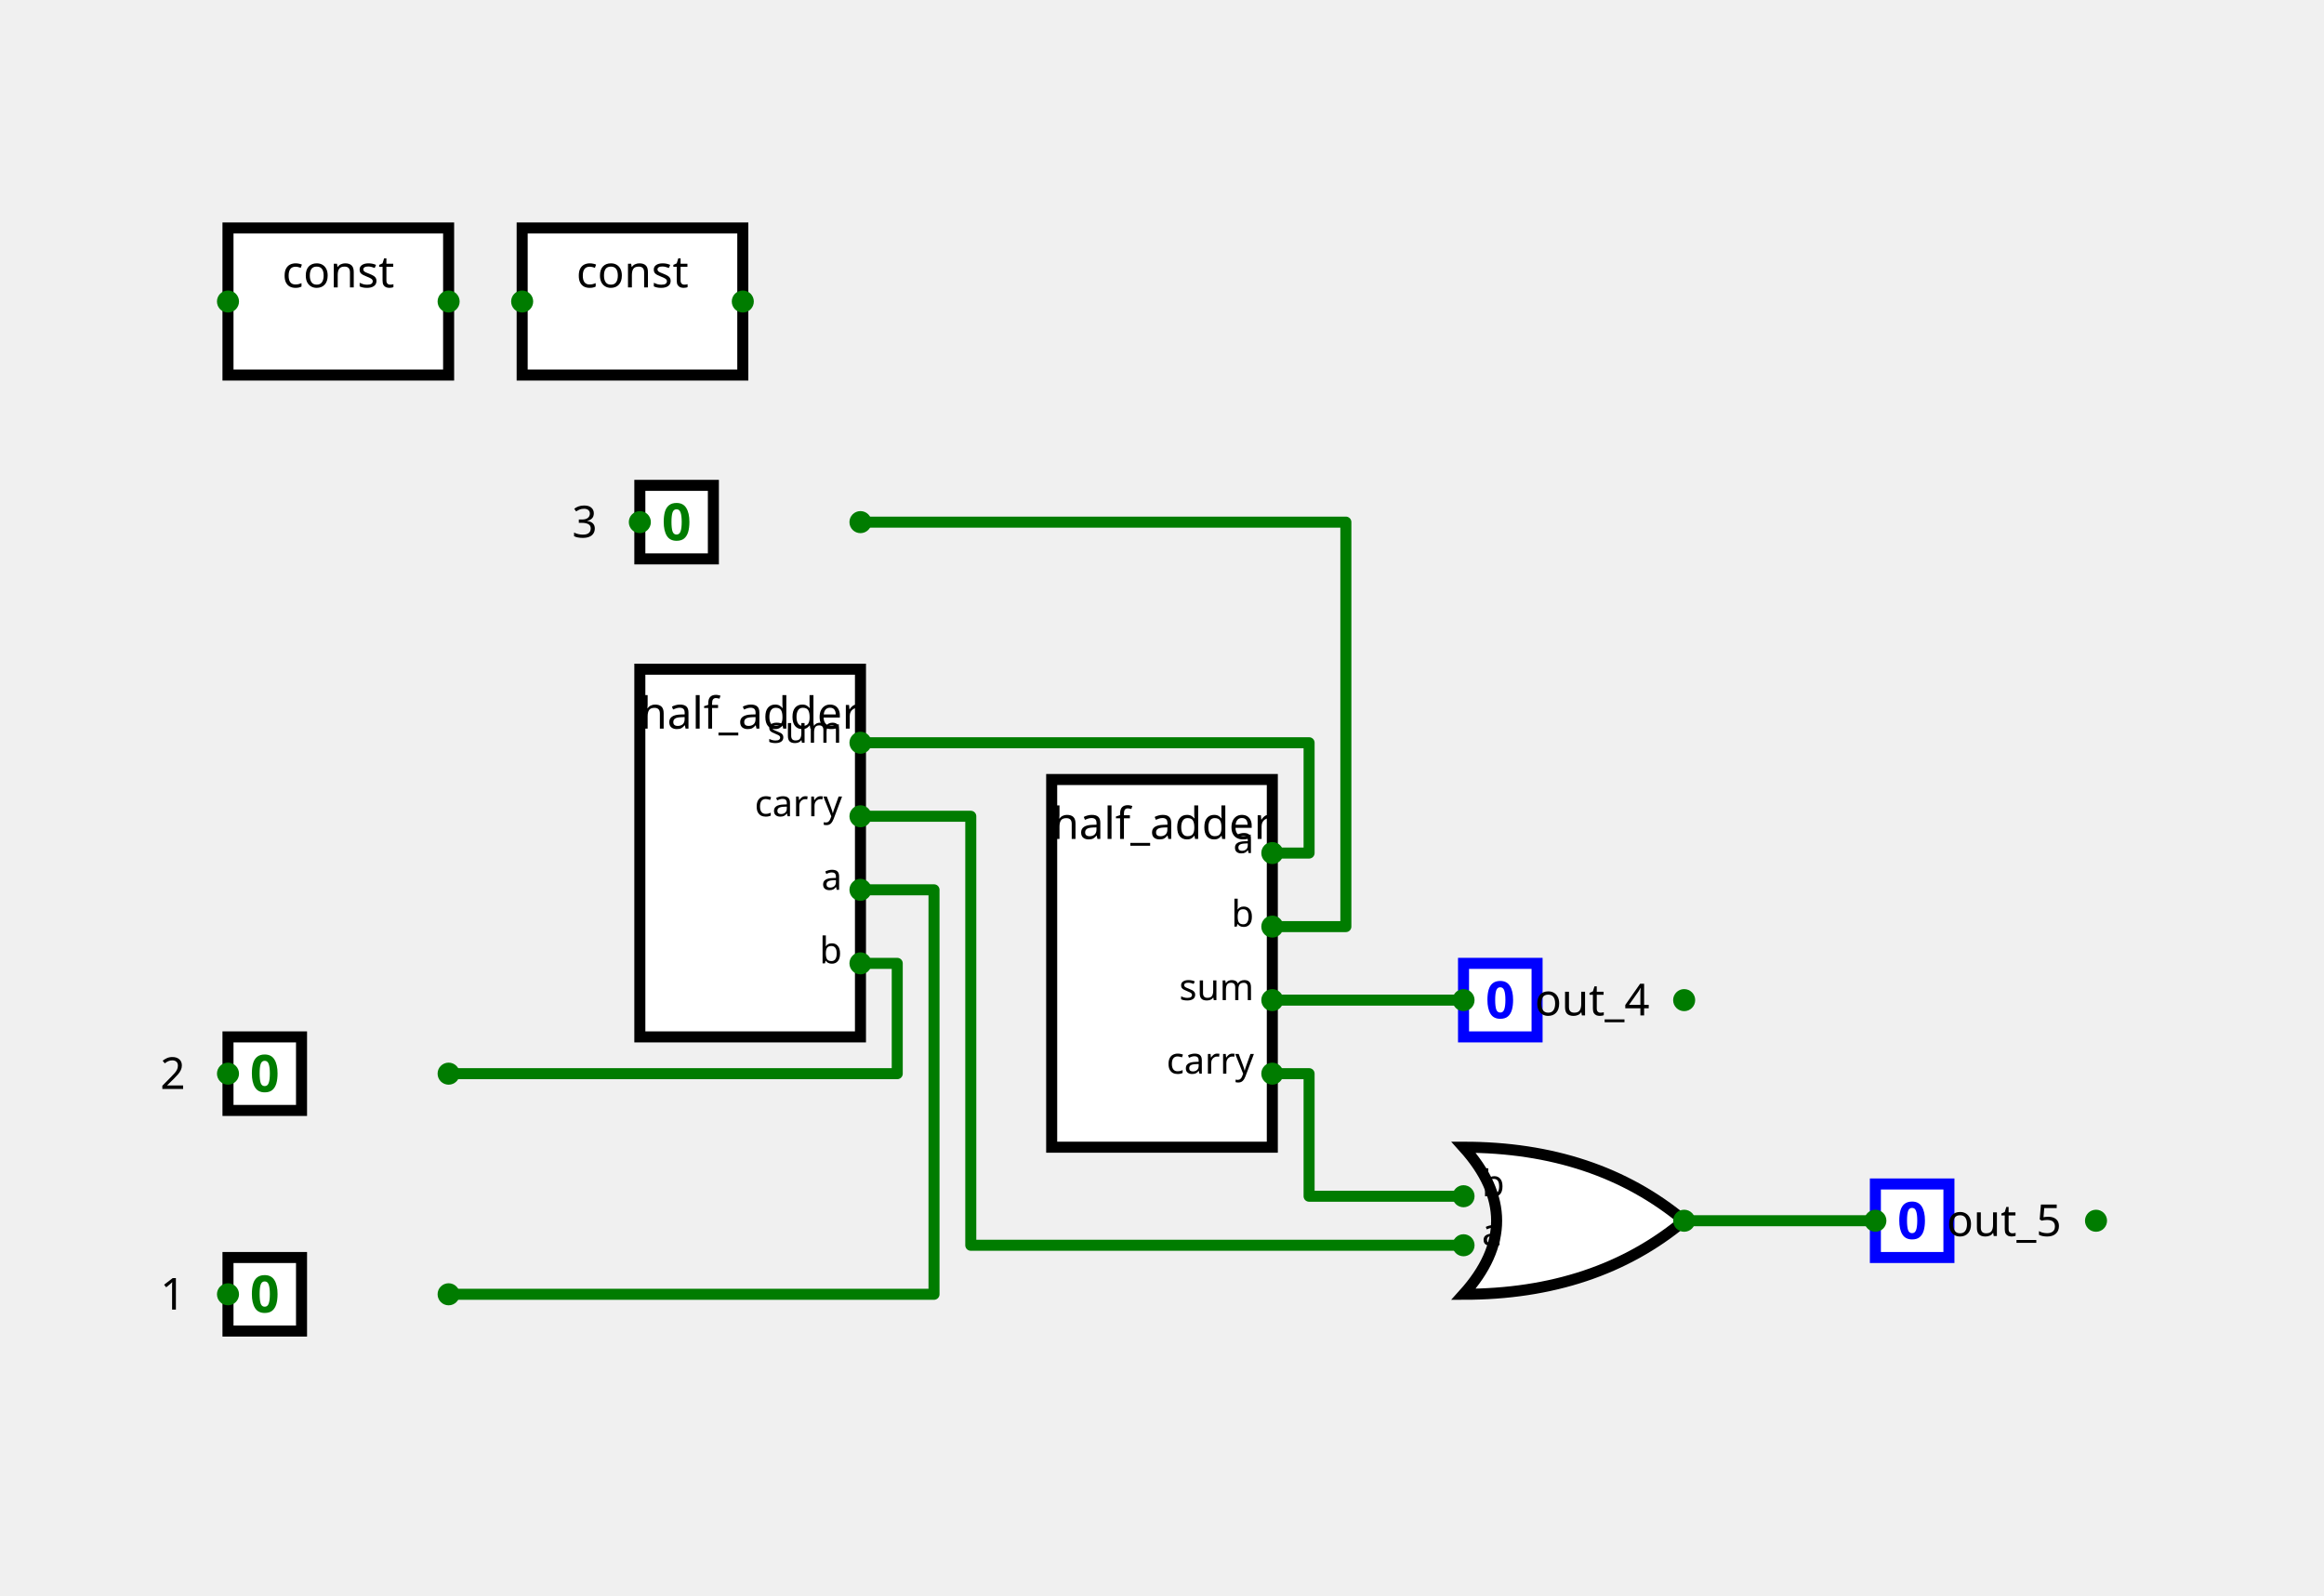
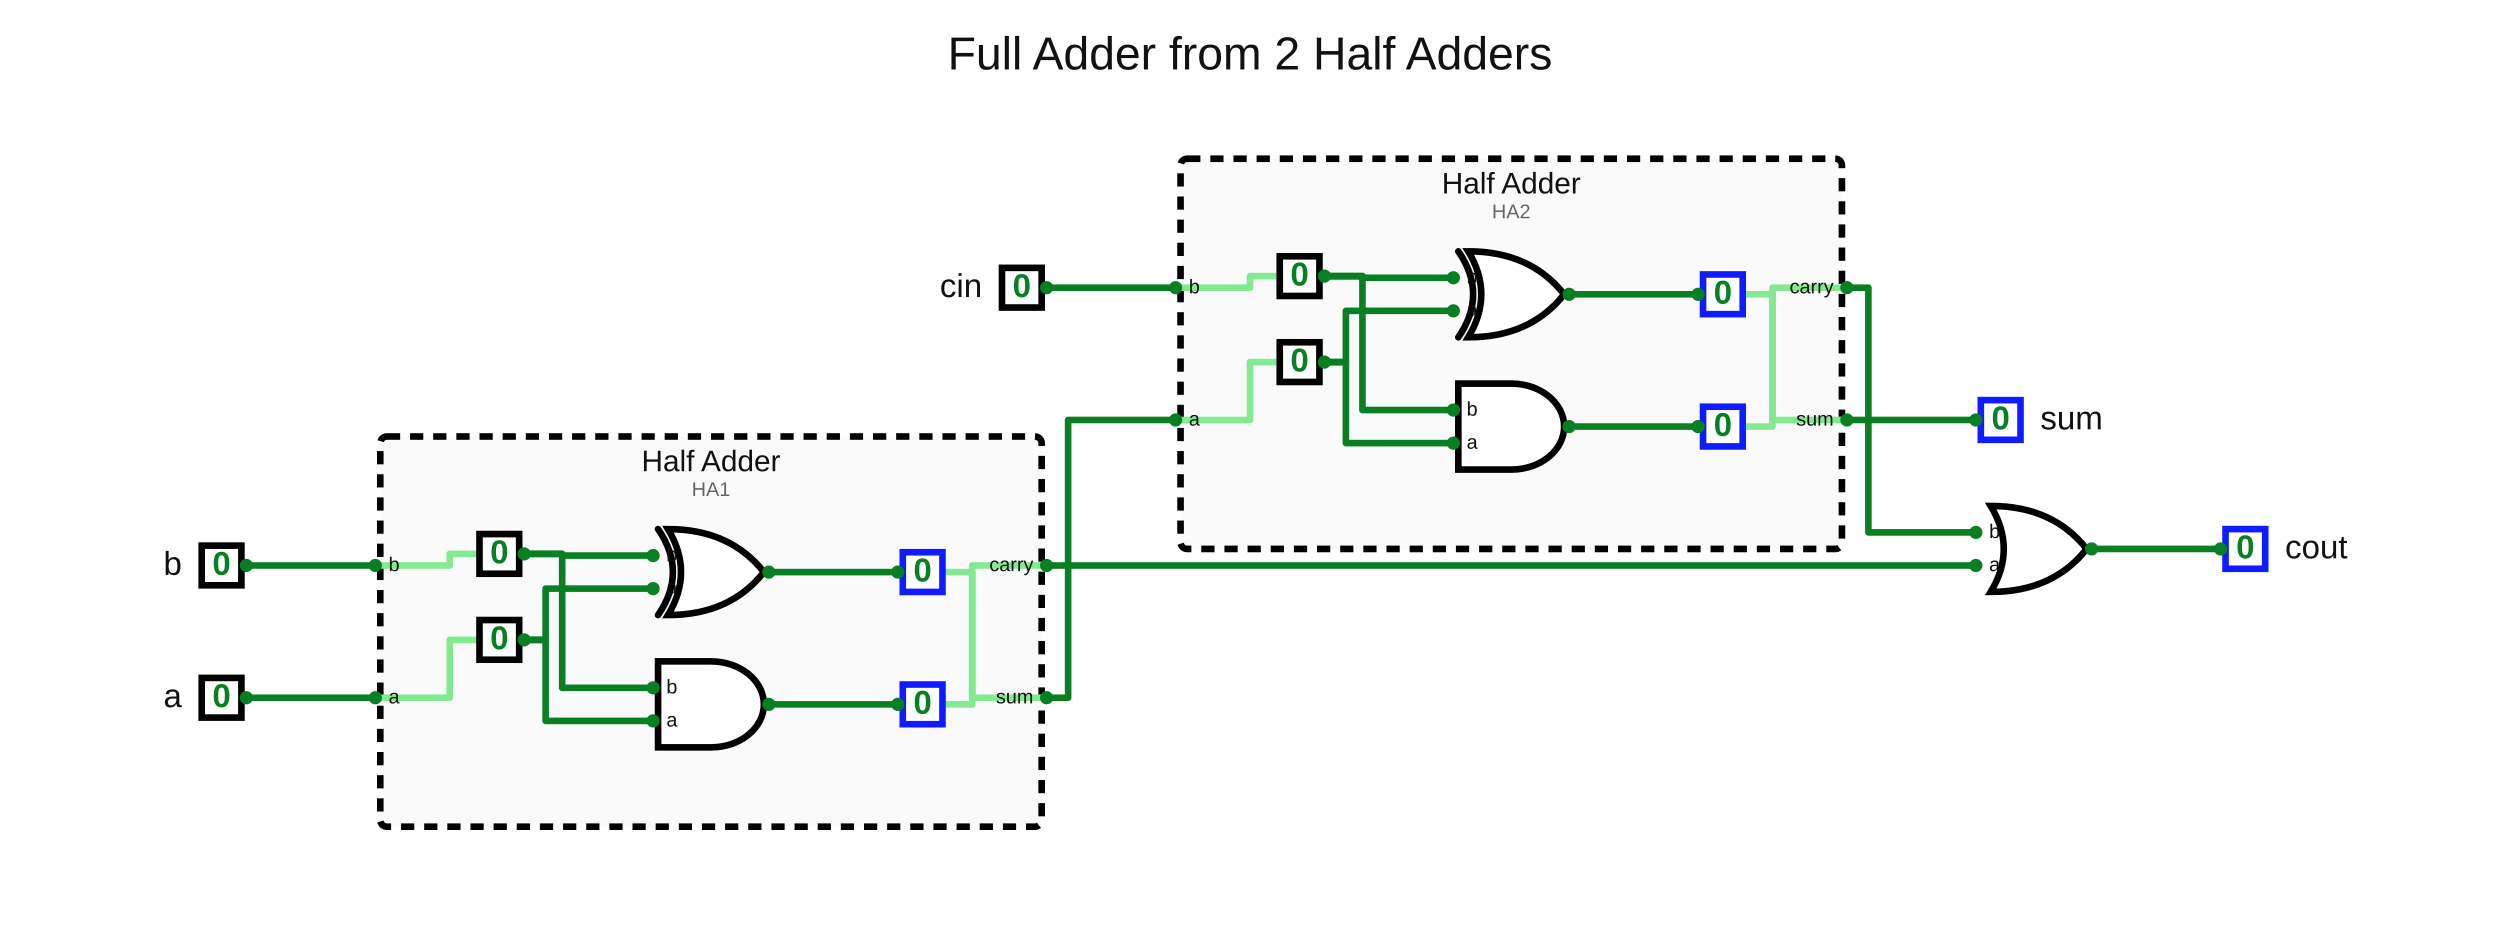
- <svg xmlns="http://www.w3.org/2000/svg" width="632" height="434">
+ <svg xmlns="http://www.w3.org/2000/svg" width="1512" height="560" viewBox="0 0 1512 560">
  <style>
-             .gate { fill: #ffffff; stroke: #000000; stroke-width: 3px; }
-             .wire { fill: none; stroke: #007c00; stroke-width: 3px; stroke-linejoin: round; }
-             .label { font-family: 'Segoe UI', Tahoma, Geneva, Verdana, sans-serif; font-size: 12px; fill: #000000; text-anchor: middle; dominant-baseline: middle; }
-             .pin { fill: #007c00; }
-             .port-label { font-family: 'Segoe UI', Tahoma, Geneva, Verdana, sans-serif; font-size: 10px; fill: #000000; }
-             .io-box { fill: #ffffff; stroke: #000000; stroke-width: 3px; }
-             .io-text { font-family: 'Segoe UI', Tahoma, Geneva, Verdana, sans-serif; font-size: 14px; fill: #007c00; text-anchor: middle; dominant-baseline: middle; font-weight: bold; }
-             .out-box { stroke: #0000ff; }
-             .out-text { fill: #0000ff; }
-         </style>
-   <g transform="translate(50, 50)">
-     <path class="wire" d="M 184 172 L 214 172 L 214 288.667 L 348 288.667" />
-     <path class="wire" d="M 296 242 L 306 242 L 306 275.333 L 348 275.333" />
-     <path class="wire" d="M 72 302 L 204 302 L 204 192 L 184 192" />
-     <path class="wire" d="M 72 242 L 194 242 L 194 212 L 184 212" />
-     <path class="wire" d="M 184 152 L 306 152 L 306 182 L 296 182" />
-     <path class="wire" d="M 184 92 L 316 92 L 316 202 L 296 202" />
-     <path class="wire" d="M 296 222 L 348 222" />
-     <path class="wire" d="M 408 282 L 460 282" />
-     <rect class="gate" x="12" y="12" width="60" height="40" />
-     <text class="label" x="42" y="24">const</text>
-     <circle class="pin" cx="12" cy="32" r="3" />
-     <circle class="pin" cx="72" cy="32" r="3" />
-     <rect class="gate" x="92" y="12" width="60" height="40" />
-     <text class="label" x="122" y="24">const</text>
-     <circle class="pin" cx="92" cy="32" r="3" />
-     <circle class="pin" cx="152" cy="32" r="3" />
-     <text class="label" x="-3" y="302">1</text>
-     <rect class="io-box" x="12" y="292" width="20" height="20" />
-     <text class="io-text" x="22" y="302">0</text>
-     <circle class="pin" cx="12" cy="302" r="3" />
-     <circle class="pin" cx="72" cy="302" r="3" />
-     <text class="label" x="-3" y="242">2</text>
-     <rect class="io-box" x="12" y="232" width="20" height="20" />
-     <text class="io-text" x="22" y="242">0</text>
-     <circle class="pin" cx="12" cy="242" r="3" />
-     <circle class="pin" cx="72" cy="242" r="3" />
-     <text class="label" x="109" y="92">3</text>
-     <rect class="io-box" x="124" y="82" width="20" height="20" />
-     <text class="io-text" x="134" y="92">0</text>
-     <circle class="pin" cx="124" cy="92" r="3" />
-     <circle class="pin" cx="184" cy="92" r="3" />
-     <rect class="io-box out-box" x="348" y="212" width="20" height="20" />
-     <text class="io-text out-text" x="358" y="222">0</text>
-     <text class="label" x="383" y="222">out_4</text>
-     <circle class="pin" cx="348" cy="222" r="3" />
-     <circle class="pin" cx="408" cy="222" r="3" />
-     <rect class="io-box out-box" x="460" y="272" width="20" height="20" />
-     <text class="io-text out-text" x="470" y="282">0</text>
-     <text class="label" x="495" y="282">out_5</text>
-     <circle class="pin" cx="460" cy="282" r="3" />
-     <circle class="pin" cx="520" cy="282" r="3" />
-     <path class="gate" d="M 348 262 Q 366 282 348 302 Q 384 302 408 282 Q 384 262 348 262 Z" />
-     <circle class="pin" cx="348" cy="288.667" r="3" />
-     <text class="port-label" x="353" y="288.667">a</text>
-     <circle class="pin" cx="348" cy="275.333" r="3" />
-     <text class="port-label" x="353" y="275.333">b</text>
-     <circle class="pin" cx="408" cy="282" r="3" />
-     <rect class="gate" x="124" y="132" width="60" height="100" />
-     <text class="label" x="154" y="144">half_adder</text>
-     <circle class="pin" cx="184" cy="192" r="3" />
-     <text class="port-label" x="179" y="192" text-anchor="end">a</text>
-     <circle class="pin" cx="184" cy="212" r="3" />
-     <text class="port-label" x="179" y="212" text-anchor="end">b</text>
-     <circle class="pin" cx="184" cy="172" r="3" />
-     <text class="port-label" x="179" y="172" text-anchor="end">carry</text>
-     <circle class="pin" cx="184" cy="152" r="3" />
-     <text class="port-label" x="179" y="152" text-anchor="end">sum</text>
-     <rect class="gate" x="236" y="162" width="60" height="100" />
-     <text class="label" x="266" y="174">half_adder</text>
-     <circle class="pin" cx="296" cy="182" r="3" />
-     <text class="port-label" x="291" y="182" text-anchor="end">a</text>
-     <circle class="pin" cx="296" cy="202" r="3" />
-     <text class="port-label" x="291" y="202" text-anchor="end">b</text>
-     <circle class="pin" cx="296" cy="242" r="3" />
-     <text class="port-label" x="291" y="242" text-anchor="end">carry</text>
-     <circle class="pin" cx="296" cy="222" r="3" />
-     <text class="port-label" x="291" y="222" text-anchor="end">sum</text>
+ .canvas{fill:#fff}.gate,.module,.io-box{fill:#fff;stroke:#000;stroke-width:4}.module.expanded{fill:#fafafa;stroke-dasharray:8 6}.wire{fill:none;stroke:#087f23;stroke-width:4;stroke-linecap:round;stroke-linejoin:round}.bridge{stroke:#83ea91}.gate-line{fill:none;stroke:#000;stroke-width:4;stroke-linecap:round}.pin{fill:#087f23}.io-box.output{stroke:#101cff}.io-value{font:700 20px Arial,sans-serif;fill:#087f23;text-anchor:middle;dominant-baseline:middle}.io-value.output{fill:#087f23}.title{font:28px Arial,sans-serif;fill:#111;text-anchor:middle}.io-label{font:20px Arial,sans-serif;fill:#111;dominant-baseline:middle}.io-label.left{text-anchor:end}.io-label.right{text-anchor:start}.module-title{font:18px Arial,sans-serif;fill:#111;text-anchor:middle}.instance-name{font:12px Arial,sans-serif;fill:#666;text-anchor:middle}.gate-label{font:700 12px Arial,sans-serif;fill:#111;text-anchor:middle;dominant-baseline:middle}.port-label{font:12px Arial,sans-serif;fill:#111;dominant-baseline:middle}.port-left{text-anchor:start}.port-right{text-anchor:end}
+ </style>
+   <rect class="canvas" width="100%" height="100%" />
+   <text class="title" x="756" y="42">Full Adder from 2 Half Adders</text>
+   <g transform="translate(110 84)">
+     <path class="wire" d="M 526 258 L 1082 258" />
+     <path class="wire" d="M 1010 90 L 1020 90 L 1020 238 L 1082 238" />
+     <path class="wire" d="M 42 338 L 114 338" />
+     <path class="wire" d="M 42 258 L 114 258" />
+     <path class="wire" d="M 526 338 L 536 338 L 536 170 L 598 170" />
+     <path class="wire" d="M 526 90 L 598 90" />
+     <path class="wire" d="M 1010 170 L 1082 170" />
+     <path class="wire" d="M 1158 248 L 1230 248" />
+     <rect class="io-box" x="12" y="326" width="24" height="24" />
+     <text class="io-value" x="24" y="338">0</text>
+     <text class="io-label left" x="0" y="338">a</text>
+     <circle class="pin" cx="39" cy="338" r="4" />
+     <rect class="io-box" x="12" y="246" width="24" height="24" />
+     <text class="io-value" x="24" y="258">0</text>
+     <text class="io-label left" x="0" y="258">b</text>
+     <circle class="pin" cx="39" cy="258" r="4" />
+     <rect class="io-box" x="496" y="78" width="24" height="24" />
+     <text class="io-value" x="508" y="90">0</text>
+     <text class="io-label left" x="484" y="90">cin</text>
+     <circle class="pin" cx="523" cy="90" r="4" />
+     <rect class="io-box output" x="1088" y="158" width="24" height="24" />
+     <text class="io-value output" x="1100" y="170">0</text>
+     <text class="io-label right" x="1124" y="170">sum</text>
+     <circle class="pin" cx="1085" cy="170" r="4" />
+     <rect class="io-box output" x="1236" y="236" width="24" height="24" />
+     <text class="io-value output" x="1248" y="248">0</text>
+     <text class="io-label right" x="1272" y="248">cout</text>
+     <circle class="pin" cx="1233" cy="248" r="4" />
+     <path class="gate" d="M 1094 222 Q 1109.76 248 1094 274 Q 1131.52 274 1152 248 Q 1131.52 222 1094 222 Z" />
+     <circle class="pin" cx="1085" cy="258" r="4" />
+     <text class="port-label port-left" x="1093" y="258">a</text>
+     <circle class="pin" cx="1085" cy="238" r="4" />
+     <text class="port-label port-left" x="1093" y="238">b</text>
+     <circle class="pin" cx="1155" cy="248" r="4" />
+     <rect class="module expanded" x="120" y="180" width="400" height="236" rx="4" />
+     <text class="module-title" x="320" y="201">Half Adder</text>
+     <text class="instance-name" x="320" y="216">HA1</text>
+     <path class="wire bridge" d="M 117 338 L 162 338 L 162 303 L 207 303" />
+     <path class="wire bridge" d="M 117 258 L 162 258 L 162 251 L 207 251" />
+     <path class="wire bridge" d="M 523 258 L 478 258 L 478 342 L 433 342" />
+     <path class="wire bridge" d="M 523 338 L 478 338 L 478 262 L 433 262" />
+     <path class="wire" d="M 210 303 L 220 303 L 220 352 L 282 352" />
+     <path class="wire" d="M 210 251 L 230 251 L 230 332 L 282 332" />
+     <path class="wire" d="M 210 303 L 220 303 L 220 272 L 282 272" />
+     <path class="wire" d="M 210 251 L 230 251 L 230 252 L 282 252" />
+     <path class="wire" d="M 358 262 L 430 262" />
+     <path class="wire" d="M 358 342 L 430 342" />
+     <rect class="io-box" x="180" y="291" width="24" height="24" />
+     <text class="io-value" x="192" y="303">0</text>
+     <circle class="pin" cx="207" cy="303" r="4" />
+     <rect class="io-box" x="180" y="239" width="24" height="24" />
+     <text class="io-value" x="192" y="251">0</text>
+     <circle class="pin" cx="207" cy="251" r="4" />
+     <rect class="io-box output" x="436" y="250" width="24" height="24" />
+     <text class="io-value output" x="448" y="262">0</text>
+     <circle class="pin" cx="433" cy="262" r="4" />
+     <rect class="io-box output" x="436" y="330" width="24" height="24" />
+     <text class="io-value output" x="448" y="342">0</text>
+     <circle class="pin" cx="433" cy="342" r="4" />
+     <path class="gate" d="M 288 316 L 320 316 A 32 26 0 0 1 320 368 L 288 368 Z" />
+     <circle class="pin" cx="285" cy="352" r="4" />
+     <text class="port-label port-left" x="293" y="352">a</text>
+     <circle class="pin" cx="285" cy="332" r="4" />
+     <text class="port-label port-left" x="293" y="332">b</text>
+     <circle class="pin" cx="355" cy="342" r="4" />
+     <path class="gate" d="M 294 236 Q 309.76 262 294 288 Q 331.52 288 352 262 Q 331.52 236 294 236 Z" />
+     <path class="gate-line" d="M 288 236 Q 305.92 262 288 288" />
+     <circle class="pin" cx="285" cy="272" r="4" />
+     <text class="port-label port-left" x="293" y="272">a</text>
+     <circle class="pin" cx="285" cy="252" r="4" />
+     <text class="port-label port-left" x="293" y="252">b</text>
+     <circle class="pin" cx="355" cy="262" r="4" />
+     <circle class="pin" cx="117" cy="338" r="4" />
+     <text class="port-label port-left" x="125" y="338">a</text>
+     <circle class="pin" cx="117" cy="258" r="4" />
+     <text class="port-label port-left" x="125" y="258">b</text>
+     <circle class="pin" cx="523" cy="258" r="4" />
+     <text class="port-label port-right" x="515" y="258">carry</text>
+     <circle class="pin" cx="523" cy="338" r="4" />
+     <text class="port-label port-right" x="515" y="338">sum</text>
+     <rect class="module expanded" x="604" y="12" width="400" height="236" rx="4" />
+     <text class="module-title" x="804" y="33">Half Adder</text>
+     <text class="instance-name" x="804" y="48">HA2</text>
+     <path class="wire bridge" d="M 601 170 L 646 170 L 646 135 L 691 135" />
+     <path class="wire bridge" d="M 601 90 L 646 90 L 646 83 L 691 83" />
+     <path class="wire bridge" d="M 1007 90 L 962 90 L 962 174 L 917 174" />
+     <path class="wire bridge" d="M 1007 170 L 962 170 L 962 94 L 917 94" />
+     <path class="wire" d="M 694 135 L 704 135 L 704 184 L 766 184" />
+     <path class="wire" d="M 694 83 L 714 83 L 714 164 L 766 164" />
+     <path class="wire" d="M 694 135 L 704 135 L 704 104 L 766 104" />
+     <path class="wire" d="M 694 83 L 714 83 L 714 84 L 766 84" />
+     <path class="wire" d="M 842 94 L 914 94" />
+     <path class="wire" d="M 842 174 L 914 174" />
+     <rect class="io-box" x="664" y="123" width="24" height="24" />
+     <text class="io-value" x="676" y="135">0</text>
+     <circle class="pin" cx="691" cy="135" r="4" />
+     <rect class="io-box" x="664" y="71" width="24" height="24" />
+     <text class="io-value" x="676" y="83">0</text>
+     <circle class="pin" cx="691" cy="83" r="4" />
+     <rect class="io-box output" x="920" y="82" width="24" height="24" />
+     <text class="io-value output" x="932" y="94">0</text>
+     <circle class="pin" cx="917" cy="94" r="4" />
+     <rect class="io-box output" x="920" y="162" width="24" height="24" />
+     <text class="io-value output" x="932" y="174">0</text>
+     <circle class="pin" cx="917" cy="174" r="4" />
+     <path class="gate" d="M 772 148 L 804 148 A 32 26 0 0 1 804 200 L 772 200 Z" />
+     <circle class="pin" cx="769" cy="184" r="4" />
+     <text class="port-label port-left" x="777" y="184">a</text>
+     <circle class="pin" cx="769" cy="164" r="4" />
+     <text class="port-label port-left" x="777" y="164">b</text>
+     <circle class="pin" cx="839" cy="174" r="4" />
+     <path class="gate" d="M 778 68 Q 793.76 94 778 120 Q 815.52 120 836 94 Q 815.52 68 778 68 Z" />
+     <path class="gate-line" d="M 772 68 Q 789.92 94 772 120" />
+     <circle class="pin" cx="769" cy="104" r="4" />
+     <text class="port-label port-left" x="777" y="104">a</text>
+     <circle class="pin" cx="769" cy="84" r="4" />
+     <text class="port-label port-left" x="777" y="84">b</text>
+     <circle class="pin" cx="839" cy="94" r="4" />
+     <circle class="pin" cx="601" cy="170" r="4" />
+     <text class="port-label port-left" x="609" y="170">a</text>
+     <circle class="pin" cx="601" cy="90" r="4" />
+     <text class="port-label port-left" x="609" y="90">b</text>
+     <circle class="pin" cx="1007" cy="90" r="4" />
+     <text class="port-label port-right" x="999" y="90">carry</text>
+     <circle class="pin" cx="1007" cy="170" r="4" />
+     <text class="port-label port-right" x="999" y="170">sum</text>
  </g>
</svg>
